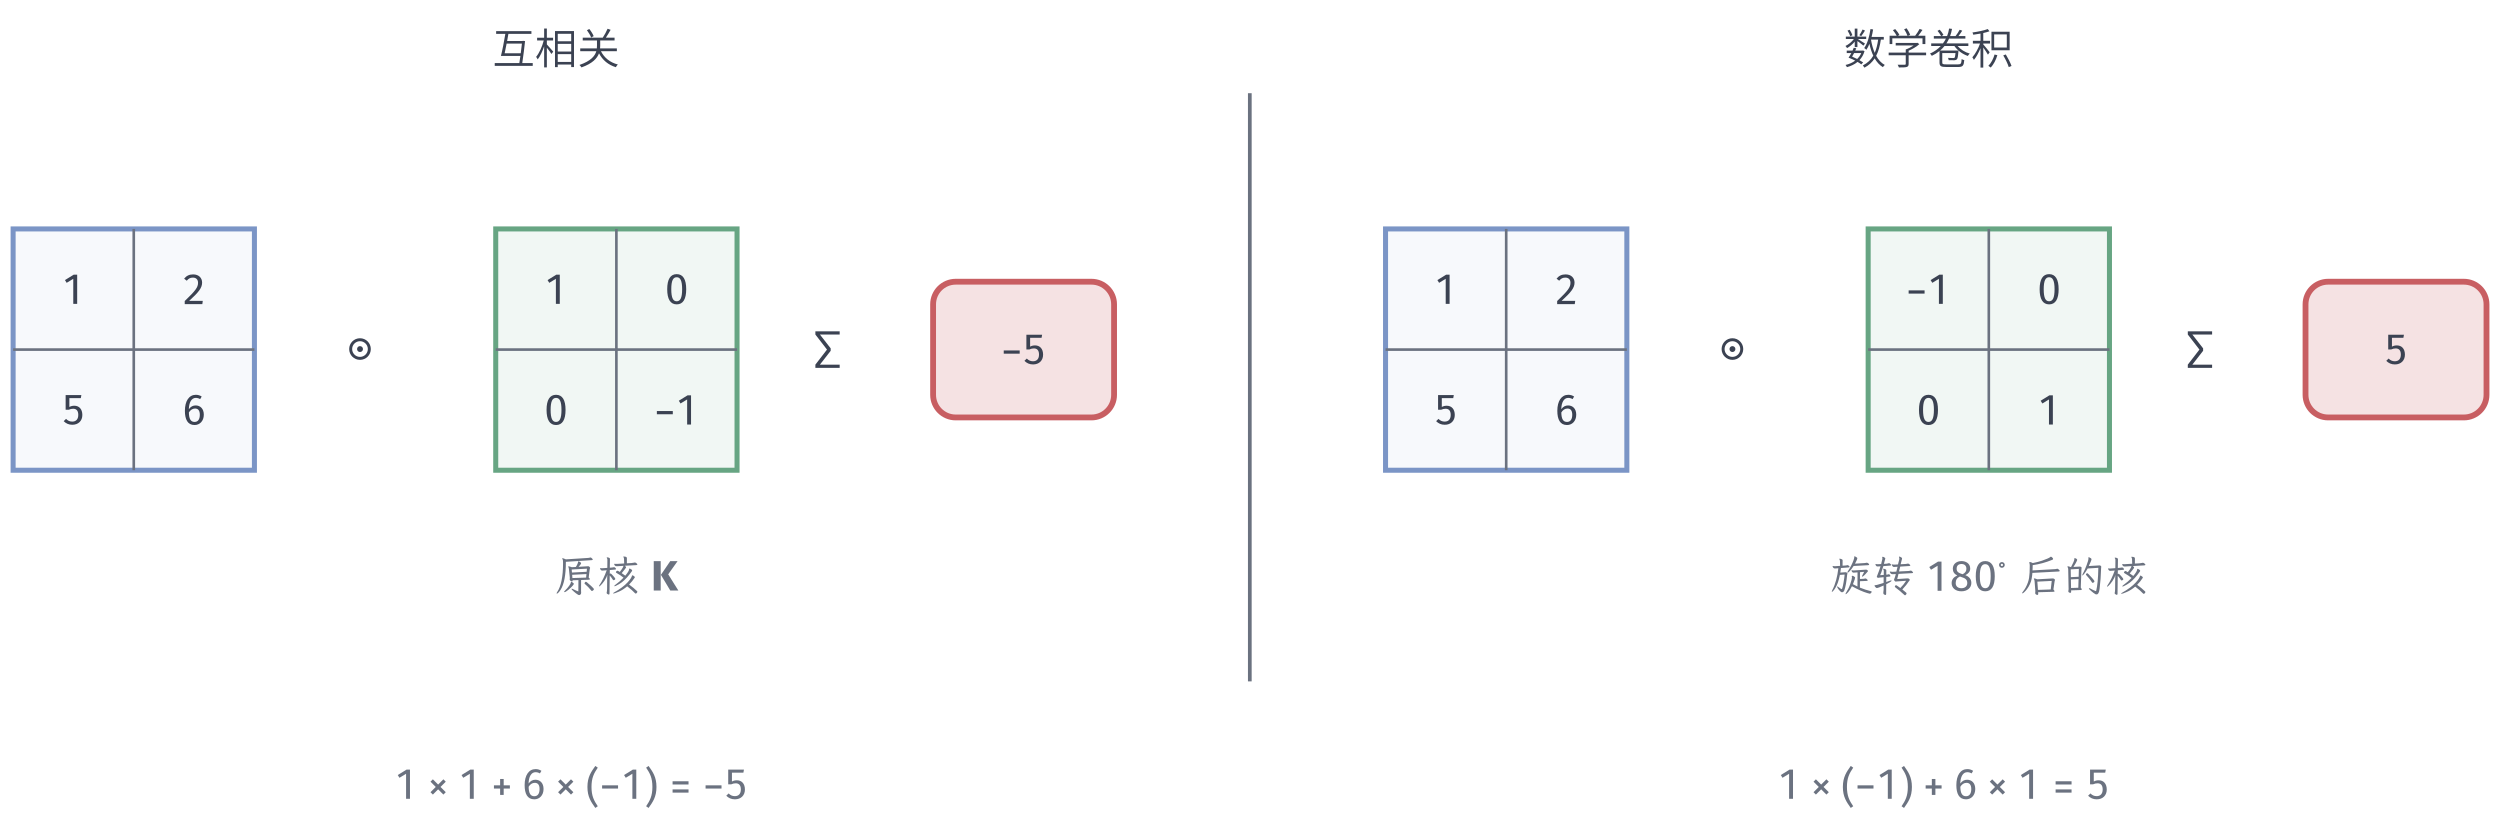
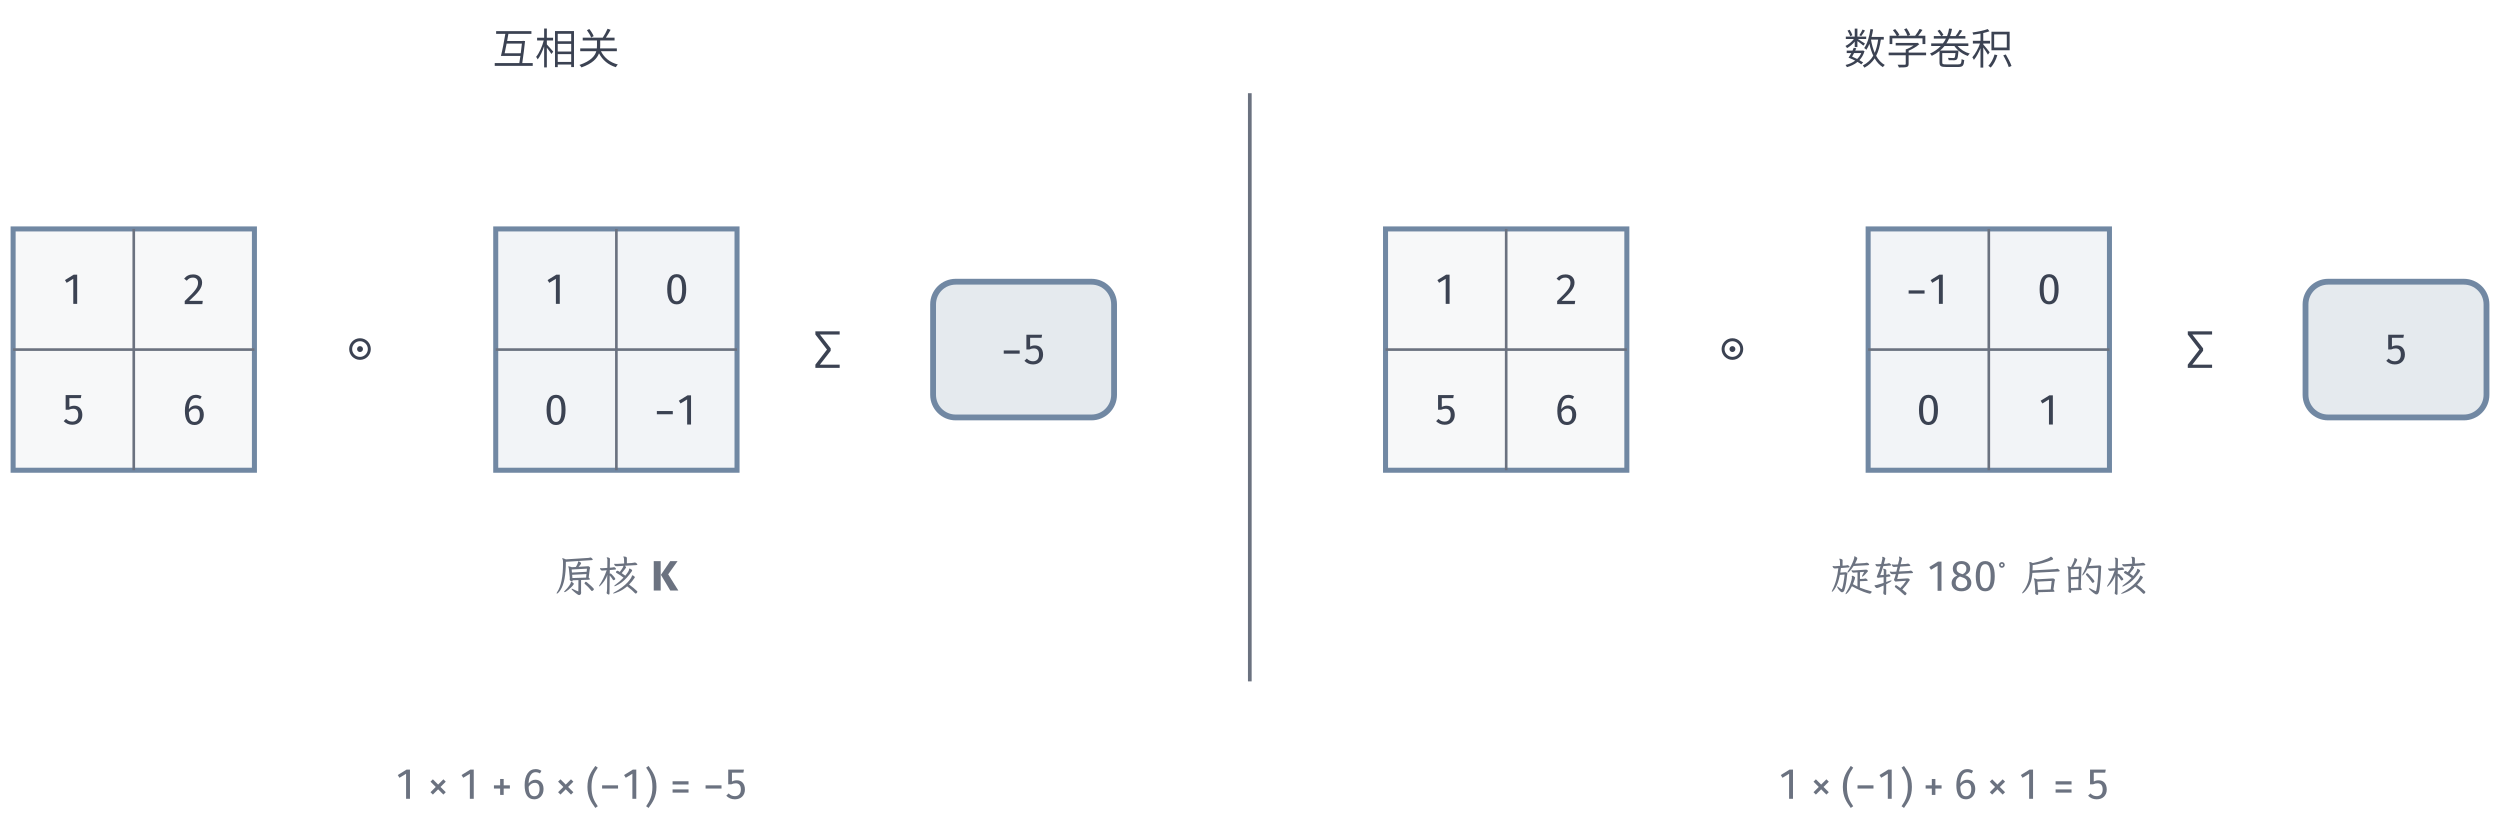
<svg xmlns="http://www.w3.org/2000/svg" xmlns:xlink="http://www.w3.org/1999/xlink" version="1.1" width="469.89" height="157.17" viewBox="0 0 469.89 157.17">
  <defs>
    <path id="font_1_9703" d="M.707 .545H.346L.376 .713H.919V.778H.087V.713H.304C.277 .547 .234 .324 .2 .193H.659L.634 .024H.054V-.041H.95V.024H.703C.728 .19 .756 .408 .769 .543L.719 .549 .707 .545M.334 .483H.695C.688 .42 .678 .339 .667 .256H.288C.303 .322 .319 .402 .334 .483Z" />
    <path id="font_1_27887" d="M.54 .539V.715H.857V.539H.54M.54 .478H.857V.296H.54V.478M.54 .235H.857V.052H.54V.235M.923 .779H.475V-.072H.54V-.01H.857V-.069H.923V.779M.283 .839H.219V.622H.053V.558H.21C.174 .416 .102 .256 .03 .171 .042 .156 .059 .129 .067 .111 .123 .181 .178 .299 .219 .42V-.077H.283V.387C.322 .338 .371 .272 .391 .239L.434 .294C.411 .321 .316 .429 .283 .464V.558H.43V.622H.283V.839Z" />
    <path id="font_1_10946" d="M.284 .828 .228 .799C.268 .747 .311 .674 .328 .627L.387 .66C.369 .707 .326 .777 .284 .828M.541 .435V.557H.88V.623H.674C.712 .678 .753 .748 .787 .809L.715 .834C.689 .771 .642 .683 .601 .623H.129V.557H.465V.436C.465 .415 .464 .393 .462 .37H.07V.305H.45C.418 .194 .325 .075 .052-.02 .069-.035 .091-.063 .099-.078 .362 .015 .47 .137 .513 .255 .596 .095 .73-.018 .91-.073 .92-.052 .941-.024 .957-.009 .772 .038 .634 .152 .558 .305H.934V.37H.538C.54 .392 .541 .414 .541 .435Z" />
    <path id="font_1_20002" d="M.503 .793 .446 .818C.429 .779 .395 .719 .37 .684L.413 .662C.44 .696 .474 .746 .503 .793M.141 .812 .091 .792C.118 .75 .145 .695 .155 .66L.206 .683C.196 .718 .168 .772 .141 .812M.444 .321H.274L.297 .375 .237 .387C.229 .366 .22 .344 .209 .321H.072V.263H.181C.159 .223 .136 .184 .115 .154 .165 .136 .22 .11 .272 .084 .206 .035 .127 .001 .044-.018 .056-.03 .07-.054 .076-.07 .168-.045 .255-.006 .327 .054 .362 .034 .393 .014 .416-.004L.459 .042C.435 .058 .405 .077 .371 .095 .425 .151 .467 .221 .492 .308L.456 .324 .444 .321M.415 .263C.392 .208 .359 .162 .318 .123 .279 .143 .238 .162 .199 .179 .214 .204 .23 .233 .246 .263H.415M.324 .839H.261V.65H.051V.594H.241C.192 .527 .114 .463 .042 .43 .056 .418 .071 .395 .079 .379 .143 .414 .211 .471 .261 .533V.404H.324V.546C.374 .511 .439 .461 .465 .437L.503 .486C.478 .504 .384 .565 .335 .594H.531V.65H.324V.839M.694 .819 .632 .829C.606 .654 .561 .487 .484 .381 .499 .372 .525 .351 .535 .34 .562 .38 .586 .427 .607 .48 .629 .377 .659 .283 .698 .2 .641 .102 .562 .027 .452-.028 .464-.041 .483-.068 .49-.082 .594-.026 .672 .047 .731 .137 .781 .049 .845-.022 .925-.07 .935-.053 .954-.03 .97-.018 .885 .028 .818 .103 .766 .198 .82 .302 .855 .428 .877 .58H.946V.643H.658C.673 .699 .684 .758 .694 .819V.819M.813 .58C.796 .459 .771 .356 .732 .268 .692 .36 .663 .467 .644 .58H.813Z" />
    <path id="font_1_15414" d="M.725 .501H.227V.442H.65C.596 .406 .527 .369 .464 .347V.273H.061V.21H.464V.007C.464-.007 .459-.012 .439-.013 .418-.015 .352-.015 .273-.013 .284-.031 .297-.059 .302-.077 .394-.077 .45-.076 .485-.066 .52-.056 .532-.036 .532 .007V.21H.944V.273H.532V.318C.623 .357 .718 .413 .784 .472L.74 .505 .725 .501M.485 .847 .426 .824C.459 .776 .491 .713 .505 .671H.275L.313 .69C.296 .729 .254 .787 .216 .828L.161 .803C.194 .763 .231 .71 .25 .671H.083V.475H.147V.61H.859V.475H.926V.671H.758C.791 .712 .828 .763 .858 .808L.791 .832C.766 .784 .723 .718 .686 .671H.516L.568 .691C.555 .734 .52 .799 .485 .847Z" />
    <path id="font_1_11754" d="M.796 .791 .735 .812C.712 .768 .673 .706 .639 .664H.51C.531 .72 .546 .777 .555 .833L.486 .841C.478 .783 .463 .723 .439 .664H.308L.353 .691C.337 .725 .298 .777 .264 .814L.213 .786C.245 .749 .28 .699 .297 .664H.126V.604H.412C.393 .565 .369 .527 .341 .49H.064V.429H.29C.224 .358 .14 .297 .035 .25 .05 .238 .07 .214 .078 .197 .147 .229 .207 .267 .26 .311V.039C.26-.046 .296-.066 .419-.066 .446-.066 .673-.066 .702-.066 .81-.066 .833-.033 .844 .096 .826 .1 .798 .11 .782 .121 .775 .013 .765-.004 .7-.004 .65-.004 .456-.004 .418-.004 .339-.004 .325 .003 .325 .039V.262H.637C.631 .192 .624 .162 .614 .152 .606 .146 .598 .145 .58 .145 .563 .144 .512 .145 .459 .149 .469 .134 .475 .112 .476 .095 .531 .092 .583 .092 .609 .093 .636 .094 .654 .1 .669 .114 .688 .134 .697 .182 .705 .294 .707 .304 .707 .322 .707 .322H.274C.313 .355 .347 .391 .378 .429H.611C.684 .323 .803 .237 .928 .194 .938 .212 .957 .237 .973 .25 .86 .282 .755 .348 .686 .429H.94V.49H.422C.447 .527 .468 .565 .486 .604H.87V.664H.707C.737 .702 .769 .748 .796 .791Z" />
    <path id="font_1_29159" d="M.823 .23 .763 .207C.816 .12 .872 .003 .893-.069L.958-.041C.934 .029 .876 .143 .823 .23M.624 .213 .558 .228C.529 .124 .477 .026 .412-.039 .428-.048 .456-.068 .469-.079 .534-.008 .592 .099 .624 .213M.549 .393V.702H.847V.393H.549M.914 .766H.485V.329H.914V.766M.438 .776 .398 .829C.314 .795 .164 .766 .037 .748 .044 .732 .054 .71 .056 .695 .111 .702 .17 .711 .227 .722V.551H.047V.488H.216C.175 .37 .101 .236 .034 .163 .047 .147 .064 .119 .071 .101 .126 .165 .183 .271 .227 .377V-.08H.292V.394C.331 .339 .382 .261 .402 .225L.443 .282C.422 .312 .324 .431 .292 .467V.488H.452V.551H.292V.735C.346 .747 .397 .761 .438 .776Z" />
    <path id="font_2_18" d="M.276 0H.368V.689H.287L.08 .561 .12 .496 .276 .591V0Z" />
    <path id="font_2_19" d="M.258 .701C.163 .701 .099 .667 .045 .6L.107 .552C.15 .603 .187 .625 .253 .625 .328 .625 .373 .579 .373 .504 .373 .395 .315 .319 .059 .073V0H.474L.485 .077H.164C.389 .282 .469 .383 .469 .508 .469 .617 .391 .701 .258 .701Z" />
    <path id="font_2_22" d="M.467 .689H.096V.342H.168C.207 .358 .234 .366 .273 .366 .341 .366 .394 .329 .394 .221 .394 .118 .341 .063 .252 .063 .194 .063 .147 .084 .106 .127L.05 .073C.103 .02 .168-.012 .253-.012 .397-.012 .49 .081 .49 .219 .49 .358 .413 .437 .301 .437 .261 .437 .225 .43 .184 .408V.617H.454L.467 .689Z" />
    <path id="font_2_23" d="M.292 .061C.2 .061 .16 .131 .157 .284 .191 .34 .241 .377 .301 .377 .368 .377 .415 .34 .415 .229 .415 .126 .373 .061 .292 .061M.317 .45C.254 .45 .2 .423 .156 .361 .16 .524 .22 .628 .32 .628 .357 .628 .392 .618 .423 .599L.459 .66C.42 .686 .375 .701 .321 .701 .16 .701 .063 .553 .063 .324 .063 .122 .126-.012 .292-.012 .412-.012 .509 .081 .509 .232 .509 .379 .42 .45 .317 .45Z" />
    <path id="font_2_868" d="M.231 .28C.231 .241 .261 .21 .3 .21 .34 .21 .37 .241 .37 .28 .37 .318 .34 .349 .3 .349 .261 .349 .231 .318 .231 .28M.115 .28C.115 .382 .198 .465 .3 .465 .402 .465 .485 .382 .485 .28 .485 .178 .402 .095 .3 .095 .198 .095 .115 .178 .115 .28M.045 .28C.045 .139 .159 .025 .3 .025 .441 .025 .555 .139 .555 .28 .555 .421 .441 .535 .3 .535 .159 .535 .045 .421 .045 .28Z" />
    <path id="font_2_753" d="M.056-.075V-.151H.629V-.075H.163L.417 .251V.309L.163 .635H.629V.711H.056V.635L.33 .28 .056-.075Z" />
    <path id="font_2_17" d="M.28 .628C.363 .628 .408 .552 .408 .345 .408 .137 .363 .061 .28 .061 .196 .061 .152 .137 .152 .345 .152 .552 .196 .628 .28 .628M.28 .701C.13 .701 .056 .578 .056 .345 .056 .112 .13-.012 .28-.012 .43-.012 .504 .112 .504 .345 .504 .577 .43 .701 .28 .701Z" />
    <path id="font_2_754" d="M.062 .242H.438V.318H.062V.242Z" />
    <path id="font_3_5645" d="M.258 .677C.258 .366 .216 .145 .133 .016 .112-.016 .094-.039 .078-.053 .062-.067 .052-.074 .047-.074 .042-.074 .04-.071 .04-.065 .04-.059 .044-.05 .052-.038 .145 .101 .191 .328 .191 .641 .191 .692 .189 .721 .184 .729 .18 .736 .177 .742 .174 .746 .172 .75 .171 .754 .171 .757 .171 .76 .175 .762 .183 .762 .191 .762 .216 .753 .258 .735L.787 .769C.802 .77 .813 .772 .82 .775 .828 .778 .835 .78 .84 .78 .845 .78 .855 .774 .87 .761 .885 .748 .892 .738 .892 .73 .892 .722 .883 .717 .865 .716L.258 .677M.616-.012 .618-.054C.618-.071 .613-.085 .602-.094 .591-.103 .581-.108 .572-.108 .564-.108 .552-.104 .538-.095 .523-.086 .508-.076 .491-.062 .474-.049 .458-.036 .443-.022 .428-.009 .415 .003 .405 .014 .395 .025 .39 .032 .39 .036 .39 .04 .393 .042 .4 .042 .407 .042 .417 .039 .43 .032 .479 .007 .519-.011 .552-.022L.554 .246 .417 .241V.233C.417 .22 .413 .214 .405 .214 .404 .214 .399 .216 .389 .219 .38 .222 .37 .227 .361 .234 .353 .241 .348 .25 .348 .261V.266C.349 .271 .35 .276 .35 .281V.31C.35 .314 .35 .318 .349 .322L.331 .494C.329 .519 .325 .536 .32 .546 .315 .555 .312 .561 .312 .564 .312 .568 .317 .57 .327 .57 .337 .57 .361 .563 .398 .55L.491 .555C.504 .57 .516 .591 .527 .617 .539 .642 .545 .661 .545 .672 .545 .683 .548 .689 .553 .689 .559 .689 .567 .686 .577 .681 .604 .667 .617 .654 .617 .642 .617 .635 .61 .623 .596 .604 .581 .585 .568 .57 .557 .559L.771 .572 .781 .573C.8 .573 .814 .564 .824 .547 .828 .541 .83 .536 .83 .532 .83 .529 .829 .525 .826 .521 .824 .518 .823 .514 .822 .511L.796 .307C.815 .29 .824 .278 .824 .27 .824 .263 .821 .259 .814 .257 .808 .256 .8 .255 .789 .254L.617 .248 .616-.012M.755 .515 .395 .496 .401 .424 .748 .442 .755 .515M.743 .388 .406 .371 .412 .294 .735 .305 .743 .388M.223-.038C.218-.038 .215-.036 .215-.031 .215-.027 .22-.02 .23-.01 .277 .037 .313 .079 .338 .115 .363 .152 .375 .176 .375 .189 .375 .202 .378 .209 .383 .209 .386 .209 .392 .206 .402 .2 .412 .194 .422 .187 .432 .178 .441 .169 .446 .162 .446 .156 .446 .15 .436 .135 .416 .111 .396 .088 .364 .057 .32 .019 .275-.019 .243-.038 .223-.038M.754 .194 .77 .18C.79 .165 .814 .144 .843 .117 .872 .091 .891 .072 .902 .059 .914 .046 .919 .037 .919 .031 .919 .025 .916 .019 .91 .012 .904 .005 .897-0 .89-.005 .883-.009 .876-.011 .871-.011 .866-.011 .861-.007 .855 .001 .808 .06 .759 .11 .708 .153 .701 .159 .697 .165 .697 .171 .697 .176 .701 .183 .708 .192 .715 .201 .722 .206 .729 .206 .735 .206 .744 .202 .754 .194Z" />
    <path id="font_3_9659" d="M.659 .35C.72 .423 .75 .475 .75 .505 .751 .514 .754 .519 .757 .519 .761 .519 .768 .517 .778 .512 .807 .499 .821 .485 .821 .47 .821 .467 .82 .463 .818 .46 .737 .344 .658 .256 .58 .196 .537 .163 .489 .135 .436 .11 .423 .104 .414 .101 .408 .101 .402 .101 .399 .103 .399 .106 .399 .113 .406 .121 .421 .132 .498 .188 .563 .245 .618 .303 .57 .342 .517 .378 .458 .411 .445 .418 .438 .425 .438 .432 .438 .439 .442 .447 .451 .455 .46 .463 .468 .467 .475 .467 .482 .467 .5 .457 .529 .438 .538 .447 .554 .469 .578 .504 .602 .539 .615 .565 .616 .582L.486 .574C.48 .573 .475 .573 .47 .573H.456C.439 .573 .426 .577 .417 .586 .408 .595 .403 .603 .4 .612L.397 .625C.397 .628 .399 .63 .404 .63H.408C.42 .629 .43 .628 .438 .628H.46C.465 .628 .471 .628 .478 .629L.633 .638 .629 .744C.628 .763 .624 .776 .619 .783 .614 .789 .611 .794 .611 .798 .611 .801 .613 .802 .618 .802 .671 .802 .697 .79 .697 .765L.696 .642 .805 .648C.836 .651 .855 .654 .864 .657 .873 .66 .88 .662 .886 .662 .892 .662 .899 .659 .908 .654 .932 .639 .944 .625 .944 .613 .944 .606 .935 .601 .916 .599L.65 .584C.665 .569 .673 .56 .675 .557 .677 .554 .678 .55 .678 .546 .678 .541 .665 .522 .638 .488 .611 .454 .59 .428 .574 .41 .617 .381 .645 .361 .659 .35M.107 .525 .235 .534 .237 .727C.237 .74 .234 .751 .229 .759 .223 .768 .22 .773 .22 .775 .22 .78 .225 .783 .234 .783 .244 .783 .255 .781 .268 .776 .281 .771 .289 .767 .292 .763 .295 .759 .297 .753 .297 .745L.294 .538 .35 .543C.365 .545 .375 .547 .38 .548 .386 .55 .392 .551 .396 .551 .402 .551 .408 .548 .415 .543 .422 .538 .428 .532 .433 .525 .438 .518 .441 .513 .441 .509 .441 .5 .434 .495 .42 .494L.294 .483 .293 .395C.3 .4 .306 .402 .311 .402 .32 .402 .341 .383 .374 .345 .407 .308 .424 .285 .424 .275 .424 .266 .418 .259 .408 .252 .397 .246 .388 .243 .382 .243 .376 .243 .37 .248 .363 .259 .344 .29 .321 .322 .292 .355L.287-.071C.287-.087 .281-.095 .269-.095 .267-.095 .262-.094 .254-.091 .246-.088 .238-.084 .231-.077 .224-.071 .22-.065 .22-.06V-.048C.22-.046 .222-.039 .225-.026 .228-.014 .229 .002 .229 .021L.23 .048 .232 .295C.232 .309 .233 .331 .235 .361L.236 .376C.225 .331 .202 .282 .167 .23 .132 .179 .099 .14 .07 .114 .057 .103 .049 .097 .044 .097 .041 .097 .039 .1 .039 .105 .039 .11 .043 .118 .05 .128 .113 .218 .17 .335 .221 .478L.144 .472C.133 .471 .123 .47 .114 .47 .105 .47 .096 .473 .088 .48 .08 .487 .074 .494 .07 .503 .066 .511 .064 .517 .064 .522 .064 .527 .067 .529 .072 .529L.107 .525M.704 .099C.639 .044 .574 .002 .507-.027 .44-.056 .398-.071 .38-.071 .375-.071 .373-.069 .373-.064 .373-.059 .38-.053 .395-.045 .533 .032 .64 .112 .717 .196 .75 .232 .774 .263 .79 .289 .805 .315 .814 .333 .815 .343 .816 .354 .819 .359 .824 .359 .829 .359 .837 .357 .846 .352 .871 .338 .884 .325 .884 .312 .884 .31 .883 .308 .882 .305 .844 .246 .8 .192 .749 .141 .822 .088 .884 .037 .933-.011 .94-.018 .944-.024 .944-.029 .944-.034 .942-.039 .938-.046 .928-.063 .917-.072 .905-.072 .899-.072 .892-.068 .885-.06 .849-.02 .789 .033 .704 .099Z" />
    <path id="font_2_1136" d="M.627 .693H.454L.234 .37 .455 0H.645L.406 .382 .627 .693M.229 .693H.065V0H.229V.693Z" />
    <path id="font_3_9190" d="M.809 .447 .711 .439 .71 .279 .788 .282C.807 .284 .819 .286 .824 .288 .83 .29 .836 .291 .842 .291 .848 .291 .855 .288 .864 .281 .884 .267 .894 .255 .894 .245 .894 .239 .886 .235 .871 .233L.71 .226 .709 .075C.796 .04 .882 .012 .967-.009 .981-.013 .988-.017 .988-.022 .988-.027 .985-.034 .98-.041 .967-.06 .954-.069 .943-.069 .939-.069 .919-.064 .882-.053 .779-.023 .658 .031 .521 .108 .49 .046 .461-.001 .432-.033 .403-.064 .384-.08 .374-.08 .371-.08 .37-.077 .37-.072 .37-.067 .374-.059 .381-.047 .424 .02 .458 .09 .483 .163 .508 .236 .521 .285 .521 .309V.322L.516 .343C.516 .35 .522 .354 .533 .354 .544 .354 .558 .349 .572 .337 .587 .326 .595 .318 .596 .313 .596 .294 .582 .249 .553 .178L.543 .157C.574 .139 .61 .12 .651 .101L.653 .435 .563 .428C.55 .428 .541 .43 .536 .435 .531 .44 .526 .446 .52 .454 .515 .462 .512 .469 .512 .476 .512 .483 .514 .486 .518 .486 .519 .486 .524 .485 .531 .483 .538 .481 .547 .48 .559 .48H.57L.854 .499C.865 .5 .875 .496 .884 .488 .894 .479 .899 .472 .899 .466 .899 .46 .896 .455 .891 .452 .887 .449 .876 .437 .859 .415 .842 .395 .824 .375 .804 .358 .784 .341 .771 .333 .766 .333 .761 .333 .758 .336 .758 .341 .758 .347 .764 .361 .777 .383 .79 .406 .801 .427 .809 .447M.576 .797 .575 .803C.575 .81 .578 .814 .585 .814 .588 .814 .594 .811 .604 .806 .633 .792 .648 .779 .648 .766 .648 .753 .639 .73 .621 .695 .604 .661 .594 .643 .593 .64L.821 .654C.84 .656 .852 .658 .857 .66 .863 .662 .868 .663 .873 .663 .878 .663 .885 .661 .894 .656 .916 .643 .927 .63 .927 .618 .927 .61 .919 .605 .904 .604L.561 .585C.525 .53 .494 .49 .469 .464 .444 .439 .428 .426 .422 .426 .416 .426 .413 .429 .413 .436 .413 .442 .423 .46 .442 .488 .462 .517 .483 .555 .506 .6 .529 .645 .546 .685 .558 .719 .57 .754 .576 .777 .576 .79V.797M.237 .375C.21 .238 .173 .133 .126 .06 .107 .029 .09 .008 .077-.005 .064-.018 .055-.025 .051-.025 .048-.025 .046-.022 .046-.016 .046-.01 .049-.001 .056 .012 .096 .089 .127 .171 .149 .255 .172 .34 .189 .433 .201 .532L.145 .528C.14 .527 .136 .527 .132 .527H.12C.099 .527 .083 .537 .072 .558 .067 .568 .064 .575 .064 .579 .064 .583 .066 .585 .069 .585 .072 .585 .077 .584 .083 .583 .089 .581 .099 .58 .114 .58H.126L.241 .588 .239 .699C.239 .712 .236 .723 .231 .732 .226 .741 .223 .747 .223 .75 .223 .755 .227 .758 .236 .758 .244 .758 .255 .755 .268 .75 .281 .745 .29 .74 .294 .736 .299 .732 .301 .727 .301 .72L.3 .592 .372 .597C.388 .598 .399 .6 .405 .602 .412 .605 .417 .606 .421 .606 .425 .606 .431 .603 .438 .598 .457 .585 .466 .573 .466 .564 .466 .557 .459 .552 .444 .551L.262 .537C.258 .5 .253 .464 .247 .429L.363 .438H.372C.383 .438 .394 .434 .402 .426 .411 .419 .416 .412 .416 .405 .416 .399 .415 .394 .412 .39 .41 .386 .409 .382 .408 .379 .394 .216 .371 .091 .34 .006 .335-.007 .327-.018 .316-.025 .306-.032 .295-.035 .286-.035 .269-.035 .245-.016 .214 .022 .185 .059 .171 .084 .171 .096 .171 .101 .174 .103 .178 .103 .184 .103 .196 .095 .216 .079 .236 .063 .251 .052 .262 .046 .273 .041 .279 .038 .282 .038 .285 .038 .289 .049 .296 .071 .304 .093 .313 .136 .324 .201 .335 .265 .344 .326 .349 .383L.237 .375Z" />
    <path id="font_3_16815" d="M.723 .02C.764-.013 .788-.033 .796-.04 .805-.048 .809-.054 .809-.059 .81-.068 .806-.078 .797-.089 .788-.1 .78-.105 .775-.106 .769-.107 .761-.102 .75-.091 .718-.061 .684-.031 .647 0 .61 .031 .576 .058 .545 .08 .538 .086 .534 .091 .533 .096 .532 .104 .535 .112 .541 .12 .548 .128 .553 .132 .558 .133 .564 .134 .58 .125 .607 .106 .622 .095 .64 .082 .662 .066 .717 .12 .762 .177 .799 .236L.582 .221C.577 .22 .573 .22 .569 .22 .566 .217 .561 .215 .556 .216 .547 .217 .537 .223 .527 .234 .517 .245 .513 .256 .514 .267L.517 .275C.53 .302 .54 .333 .548 .366L.555 .395 .481 .391C.462 .391 .448 .396 .438 .405 .428 .414 .42 .428 .415 .445 .414 .446 .414 .449 .414 .451 .414 .454 .416 .456 .419 .456 .422 .456 .427 .455 .435 .452 .443 .449 .455 .448 .472 .448H.481L.568 .452 .597 .567 .542 .564C.537 .563 .533 .563 .528 .563H.507C.492 .563 .478 .575 .466 .598 .461 .607 .459 .614 .459 .618 .459 .623 .46 .625 .463 .625 .466 .625 .471 .624 .479 .621 .486 .618 .499 .617 .517 .617H.525L.607 .622 .636 .734C.641 .754 .64 .772 .633 .789 .63 .795 .629 .799 .63 .802 .632 .806 .636 .808 .642 .807 .651 .806 .663 .8 .678 .791 .691 .784 .699 .778 .701 .773 .704 .768 .704 .76 .701 .749L.67 .626 .789 .633C.807 .634 .82 .636 .828 .639 .836 .642 .842 .644 .846 .644 .85 .644 .86 .638 .875 .627 .89 .616 .898 .606 .898 .597 .898 .59 .889 .585 .872 .584L.66 .571 .631 .456 .853 .467C.872 .468 .886 .47 .894 .473 .902 .476 .908 .478 .912 .478 .916 .478 .922 .475 .931 .468 .94 .461 .947 .454 .954 .446 .961 .438 .964 .432 .964 .429 .964 .422 .955 .417 .937 .416L.619 .399 .589 .277 .826 .293H.836C.849 .293 .861 .289 .87 .281 .879 .274 .884 .266 .885 .259 .886 .253 .884 .248 .88 .243 .876 .238 .873 .235 .871 .234 .83 .17 .776 .102 .709 .031 .714 .028 .718 .024 .723 .02M.331 .327 .33 .207C.355 .215 .378 .224 .401 .233 .438 .248 .456 .25 .455 .238 .455 .229 .442 .218 .416 .202 .39 .187 .361 .172 .33 .156L.328-.074C.328-.09 .323-.098 .313-.098H.308L.305-.097C.276-.09 .261-.076 .261-.053V-.043C.266-.016 .268 .008 .268 .027V.125C.229 .106 .194 .091 .163 .08 .132 .069 .113 .064 .105 .065 .097 .066 .086 .074 .073 .089 .06 .104 .053 .116 .053 .123 .054 .129 .059 .132 .069 .132 .079 .133 .093 .135 .112 .139 .131 .144 .183 .159 .268 .186V.321L.211 .315H.207L.171 .311 .143 .306C.136 .306 .128 .308 .119 .313 .11 .318 .107 .325 .108 .335 .11 .339 .111 .342 .111 .344 .148 .436 .177 .514 .196 .578L.153 .575 .13 .574C.113 .574 .104 .576 .101 .581 .09 .59 .083 .599 .08 .608 .077 .617 .075 .624 .075 .627 .075 .63 .077 .632 .08 .632 .084 .632 .089 .631 .095 .63 .101 .628 .11 .627 .123 .627H.135L.21 .631C.227 .702 .237 .741 .238 .749 .24 .758 .24 .766 .237 .774 .231 .792 .234 .801 .247 .802 .255 .802 .265 .799 .278 .792 .291 .785 .299 .78 .303 .775 .308 .77 .309 .763 .306 .752 .299 .731 .288 .692 .275 .635L.346 .64C.357 .641 .367 .644 .374 .647 .382 .65 .389 .652 .395 .652 .402 .652 .409 .649 .417 .643 .436 .629 .446 .617 .446 .608 .446 .601 .438 .596 .422 .594L.262 .582C.249 .539 .233 .488 .212 .429L.187 .37C.19 .369 .195 .368 .202 .369L.272 .375V.465C.272 .479 .269 .49 .264 .498 .259 .506 .256 .511 .256 .513 .256 .518 .259 .52 .266 .52 .273 .52 .282 .519 .291 .516 .318 .509 .332 .498 .332 .483L.331 .38 .357 .383C.366 .385 .373 .387 .378 .388 .391 .398 .405 .391 .422 .367 .426 .362 .428 .356 .428 .35 .431 .342 .424 .337 .408 .335L.332 .327H.331Z" />
    <path id="font_2_25" d="M.278 .061C.196 .061 .143 .104 .143 .182 .143 .258 .175 .305 .242 .337L.264 .329C.38 .295 .416 .259 .416 .181 .416 .111 .364 .061 .278 .061M.28 .632C.352 .632 .395 .59 .395 .52 .395 .46 .369 .424 .307 .391L.299 .393C.212 .42 .165 .447 .165 .52 .165 .595 .209 .632 .28 .632M.37 .369C.447 .408 .485 .456 .485 .525 .485 .646 .381 .701 .28 .701 .177 .701 .075 .642 .075 .521 .075 .45 .107 .397 .18 .361 .097 .325 .047 .269 .047 .181 .047 .066 .14-.012 .278-.012 .415-.012 .512 .068 .512 .184 .512 .275 .46 .333 .37 .369Z" />
    <path id="font_2_759" d="M.114 .28C.114 .3 .13 .316 .15 .316 .17 .316 .186 .3 .186 .28 .186 .26 .17 .244 .15 .244 .13 .244 .114 .26 .114 .28M.06 .28C.06 .23 .1 .19 .15 .19 .2 .19 .24 .23 .24 .28 .24 .33 .2 .37 .15 .37 .1 .37 .06 .33 .06 .28Z" />
    <path id="font_3_5741" d="M.217 .589C.217 .614 .215 .632 .211 .643 .208 .655 .206 .663 .206 .669 .206 .676 .211 .679 .222 .679 .233 .679 .255 .671 .288 .654 .373 .671 .446 .69 .509 .711 .619 .749 .685 .779 .707 .801 .71 .804 .713 .805 .717 .805 .721 .805 .727 .802 .735 .796 .756 .78 .767 .765 .767 .75 .767 .743 .762 .737 .752 .732 .593 .667 .437 .625 .286 .605 .285 .585 .285 .565 .285 .544 .284 .523 .283 .502 .282 .481L.816 .511C.837 .513 .85 .515 .855 .518 .861 .52 .866 .521 .869 .521 .872 .521 .879 .518 .888 .512 .912 .495 .924 .48 .924 .469 .924 .461 .915 .456 .898 .455L.279 .422C.276 .381 .271 .337 .263 .292 .256 .246 .241 .201 .22 .156 .199 .112 .177 .074 .152 .041 .128 .009 .106-.016 .085-.034 .065-.052 .052-.061 .046-.061 .04-.061 .037-.058 .037-.052 .037-.046 .046-.032 .063-.011 .08 .01 .099 .039 .12 .076 .163 .156 .19 .233 .201 .306 .212 .37 .217 .464 .217 .589M.345-.053C.347-.039 .348-.03 .348-.026V.002C.348 .006 .348 .01 .347 .015L.332 .212C.331 .235 .327 .252 .322 .262 .316 .273 .313 .28 .313 .285 .313 .29 .318 .292 .327 .292 .337 .292 .36 .285 .395 .271L.749 .291H.761C.778 .291 .791 .286 .799 .277 .808 .268 .812 .26 .812 .255 .812 .25 .811 .245 .808 .241 .806 .238 .805 .234 .804 .231L.775 .032C.792 .011 .801-.003 .801-.01 .801-.017 .798-.021 .792-.021 .786-.022 .778-.023 .769-.024L.414-.034 .417-.07V-.073C.417-.089 .411-.097 .398-.097 .385-.097 .373-.093 .361-.084 .35-.075 .345-.065 .345-.053M.735 .233 .396 .216 .41 .021 .712 .032 .735 .233Z" />
    <path id="font_3_12301" d="M.601 .764 .599 .78C.599 .788 .602 .792 .609 .792 .611 .792 .617 .79 .628 .785 .658 .772 .673 .758 .673 .744 .673 .726 .652 .673 .609 .584L.86 .599H.864C.873 .599 .881 .596 .89 .589 .899 .583 .903 .575 .903 .565L.9 .542C.895 .363 .883 .198 .864 .047 .853-.041 .83-.085 .794-.085 .779-.085 .766-.082 .757-.076 .747-.069 .735-.06 .719-.049 .705-.038 .689-.025 .672-.011 .655 .003 .641 .016 .629 .028 .617 .04 .611 .049 .611 .054 .611 .059 .615 .062 .622 .062 .63 .062 .646 .055 .669 .041 .692 .027 .727 .011 .773-.007H.775C.779-.007 .782-.004 .784 .001 .813 .116 .83 .296 .834 .542L.583 .526C.554 .475 .528 .435 .505 .405 .482 .376 .467 .361 .46 .361 .457 .361 .455 .364 .455 .37 .455 .377 .465 .399 .485 .436 .505 .472 .529 .529 .558 .605 .587 .682 .601 .732 .601 .757V.764M.268 .742C.268 .744 .267 .749 .266 .757 .266 .765 .27 .769 .278 .769 .293 .769 .306 .764 .318 .755 .33 .746 .336 .737 .336 .729 .336 .721 .324 .695 .3 .65 .279 .613 .261 .584 .247 .563L.388 .571H.4C.419 .571 .432 .563 .438 .548 .44 .543 .441 .541 .441 .54L.436 .52 .42 .075C.436 .054 .444 .041 .444 .033 .444 .026 .441 .022 .436 .021 .431 .02 .424 .019 .415 .018L.192 .01 .193-.023V-.026C.193-.041 .187-.048 .176-.048 .161-.048 .148-.044 .139-.036 .131-.029 .126-.021 .126-.012L.133 .038 .124 .505C.124 .524 .12 .54 .112 .553 .107 .562 .105 .569 .105 .572 .105 .576 .11 .578 .12 .578 .13 .578 .151 .572 .182 .56H.191C.242 .657 .268 .717 .268 .742M.375 .516 .183 .506 .186 .322 .37 .331 .375 .516M.743 .226C.743 .213 .734 .201 .717 .192 .71 .188 .705 .186 .701 .186 .696 .186 .69 .192 .681 .203 .66 .236 .637 .268 .611 .299 .586 .33 .568 .35 .557 .361 .546 .371 .541 .379 .541 .385 .541 .391 .545 .397 .552 .404 .559 .411 .566 .415 .572 .415 .577 .415 .588 .407 .604 .391 .621 .376 .648 .346 .686 .303 .724 .26 .743 .234 .743 .226M.368 .277 .187 .269 .191 .066 .362 .072 .368 .277Z" />
    <path id="font_2_151" d="M.374 .46 .25 .336 .126 .46 .07 .404 .194 .28 .07 .156 .126 .1 .25 .224 .374 .1 .43 .156 .306 .28 .43 .404 .374 .46Z" />
    <path id="font_2_12" d="M.292 .468H.208V.318H.062V.242H.208V.092H.292V.242H.438V.318H.292V.468Z" />
    <path id="font_2_9" d="M.226 .775C.128 .636 .04 .517 .04 .28 .04 .043 .128-.076 .226-.215L.284-.175C.194-.042 .136 .066 .136 .28 .136 .495 .194 .602 .284 .735L.226 .775Z" />
    <path id="font_2_10" d="M.098 .775 .04 .735C.13 .602 .188 .495 .188 .28 .188 .066 .13-.042 .04-.175L.098-.215C.196-.076 .284 .043 .284 .28 .284 .517 .196 .636 .098 .775Z" />
    <path id="font_2_30" d="M.062 .146H.438V.222H.062V.146M.062 .338H.438V.414H.062V.338Z" />
  </defs>
-   <use data-text="互" xlink:href="#font_1_9703" transform="matrix(7.9701,0,0,-7.9701,92.559,12.04999)" fill="#3b4252" />
-   <use data-text="相" xlink:href="#font_1_27887" transform="matrix(7.9701,0,0,-7.9701,100.5291,12.04999)" fill="#3b4252" />
-   <use data-text="关" xlink:href="#font_1_10946" transform="matrix(7.9701,0,0,-7.9701,108.4992,12.04999)" fill="#3b4252" />
-   <use data-text="数" xlink:href="#font_1_20002" transform="matrix(7.9701,0,0,-7.9701,346.53,12.06599)" fill="#3b4252" />
-   <use data-text="学" xlink:href="#font_1_15414" transform="matrix(7.9701,0,0,-7.9701,354.5001,12.06599)" fill="#3b4252" />
-   <use data-text="卷" xlink:href="#font_1_11754" transform="matrix(7.9701,0,0,-7.9701,362.4702,12.06599)" fill="#3b4252" />
-   <use data-text="积" xlink:href="#font_1_29159" transform="matrix(7.9701,0,0,-7.9701,370.4403,12.06599)" fill="#3b4252" />
-   <path transform="matrix(1,0,0,-1,-3.204002,162.085)" d="M5.669 119.056V73.701H51.024V119.056ZM51.024 73.701" fill="#f7f9fc" />
-   <path transform="matrix(1,0,0,-1,-3.204002,162.085)" stroke-width=".946" stroke-linecap="butt" stroke-miterlimit="10" stroke-linejoin="miter" fill="none" stroke="#7b95c6" d="M5.669 119.056V73.701H51.024V119.056ZM51.024 73.701" />
+   <use data-text="互" xlink:href="#font_1_9703" transform="matrix(7.9701,0,0,-7.9701,92.55799,12.04999)" fill="#3b4252" />
+   <use data-text="相" xlink:href="#font_1_27887" transform="matrix(7.9701,0,0,-7.9701,100.5281,12.04999)" fill="#3b4252" />
+   <use data-text="关" xlink:href="#font_1_10946" transform="matrix(7.9701,0,0,-7.9701,108.4982,12.04999)" fill="#3b4252" />
+   <use data-text="数" xlink:href="#font_1_20002" transform="matrix(7.9701,0,0,-7.9701,346.528,12.06599)" fill="#3b4252" />
+   <use data-text="学" xlink:href="#font_1_15414" transform="matrix(7.9701,0,0,-7.9701,354.4981,12.06599)" fill="#3b4252" />
+   <use data-text="卷" xlink:href="#font_1_11754" transform="matrix(7.9701,0,0,-7.9701,362.4682,12.06599)" fill="#3b4252" />
+   <use data-text="积" xlink:href="#font_1_29159" transform="matrix(7.9701,0,0,-7.9701,370.4383,12.06599)" fill="#3b4252" />
+   <path transform="matrix(1,0,0,-1,-3.204002,162.085)" d="M5.669 119.056V73.701H51.024V119.056ZM51.024 73.701" fill="#f7f8f9" />
+   <path transform="matrix(1,0,0,-1,-3.204002,162.085)" stroke-width=".946" stroke-linecap="butt" stroke-miterlimit="10" stroke-linejoin="miter" fill="none" stroke="#7188a3" d="M5.669 119.056V73.701H51.024V119.056ZM51.024 73.701" />
  <path transform="matrix(1,0,0,-1,-3.204002,162.085)" stroke-width=".498" stroke-linecap="butt" stroke-miterlimit="10" stroke-linejoin="miter" fill="none" stroke="#6b7280" d="M28.347 119.056V73.701" />
  <path transform="matrix(1,0,0,-1,-3.204002,162.085)" stroke-width=".498" stroke-linecap="butt" stroke-miterlimit="10" stroke-linejoin="miter" fill="none" stroke="#6b7280" d="M5.669 96.379H51.024" />
  <use data-text="1" xlink:href="#font_2_18" transform="matrix(7.9701,0,0,-7.9701,11.572,57.11299)" fill="#3b4252" />
  <use data-text="2" xlink:href="#font_2_19" transform="matrix(7.9701,0,0,-7.9701,34.24999,57.16099)" fill="#3b4252" />
  <use data-text="5" xlink:href="#font_2_22" transform="matrix(7.9701,0,0,-7.9701,11.572,79.74299)" fill="#3b4252" />
  <use data-text="6" xlink:href="#font_2_23" transform="matrix(7.9701,0,0,-7.9701,34.24999,79.79099)" fill="#3b4252" />
  <use data-text="⊙" xlink:href="#font_2_868" transform="matrix(7.9701,0,0,-7.9701,65.272,67.83799)" fill="#3b4252" />
  <use data-text="∑" xlink:href="#font_2_753" transform="matrix(7.9701,0,0,-7.9701,152.808,67.93799)" fill="#3b4252" />
-   <path transform="matrix(1,0,0,-1,-3.204002,162.085)" d="M263.625 119.056V73.701H308.98V119.056ZM308.98 73.701" fill="#f7f9fc" />
-   <path transform="matrix(1,0,0,-1,-3.204002,162.085)" stroke-width=".946" stroke-linecap="butt" stroke-miterlimit="10" stroke-linejoin="miter" fill="none" stroke="#7b95c6" d="M263.625 119.056V73.701H308.98V119.056ZM308.98 73.701" />
-   <path transform="matrix(1,0,0,-1,-3.204002,162.085)" stroke-width=".498" stroke-linecap="butt" stroke-miterlimit="10" stroke-linejoin="miter" fill="none" stroke="#6b7280" d="M286.303 119.056V73.701" />
-   <path transform="matrix(1,0,0,-1,-3.204002,162.085)" stroke-width=".498" stroke-linecap="butt" stroke-miterlimit="10" stroke-linejoin="miter" fill="none" stroke="#6b7280" d="M263.625 96.379H308.98" />
-   <use data-text="1" xlink:href="#font_2_18" transform="matrix(7.9701,0,0,-7.9701,269.529,57.11299)" fill="#3b4252" />
-   <use data-text="2" xlink:href="#font_2_19" transform="matrix(7.9701,0,0,-7.9701,292.206,57.16099)" fill="#3b4252" />
-   <use data-text="5" xlink:href="#font_2_22" transform="matrix(7.9701,0,0,-7.9701,269.529,79.74299)" fill="#3b4252" />
-   <use data-text="6" xlink:href="#font_2_23" transform="matrix(7.9701,0,0,-7.9701,292.206,79.79099)" fill="#3b4252" />
-   <use data-text="⊙" xlink:href="#font_2_868" transform="matrix(7.9701,0,0,-7.9701,323.228,67.83799)" fill="#3b4252" />
-   <use data-text="∑" xlink:href="#font_2_753" transform="matrix(7.9701,0,0,-7.9701,410.765,67.93799)" fill="#3b4252" />
-   <path transform="matrix(1,0,0,-1,-3.204002,162.085)" d="M96.379 119.056V73.701H141.734V119.056ZM141.734 73.701" fill="#f1f7f4" />
-   <path transform="matrix(1,0,0,-1,-3.204002,162.085)" stroke-width=".946" stroke-linecap="butt" stroke-miterlimit="10" stroke-linejoin="miter" fill="none" stroke="#67a583" d="M96.379 119.056V73.701H141.734V119.056ZM141.734 73.701" />
-   <path transform="matrix(1,0,0,-1,-3.204002,162.085)" stroke-width=".498" stroke-linecap="butt" stroke-miterlimit="10" stroke-linejoin="miter" fill="none" stroke="#6b7280" d="M119.057 119.056V73.701" />
-   <path transform="matrix(1,0,0,-1,-3.204002,162.085)" stroke-width=".498" stroke-linecap="butt" stroke-miterlimit="10" stroke-linejoin="miter" fill="none" stroke="#6b7280" d="M96.379 96.379H141.734" />
+   <path transform="matrix(1,0,0,-1,-3.204002,162.085)" d="M263.624 119.056V73.701H308.979V119.056ZM308.979 73.701" fill="#f7f8f9" />
+   <path transform="matrix(1,0,0,-1,-3.204002,162.085)" stroke-width=".946" stroke-linecap="butt" stroke-miterlimit="10" stroke-linejoin="miter" fill="none" stroke="#7188a3" d="M263.624 119.056V73.701H308.979V119.056ZM308.979 73.701" />
+   <path transform="matrix(1,0,0,-1,-3.204002,162.085)" stroke-width=".498" stroke-linecap="butt" stroke-miterlimit="10" stroke-linejoin="miter" fill="none" stroke="#6b7280" d="M286.301 119.056V73.701" />
+   <path transform="matrix(1,0,0,-1,-3.204002,162.085)" stroke-width=".498" stroke-linecap="butt" stroke-miterlimit="10" stroke-linejoin="miter" fill="none" stroke="#6b7280" d="M263.624 96.379H308.979" />
+   <use data-text="1" xlink:href="#font_2_18" transform="matrix(7.9701,0,0,-7.9701,269.527,57.11299)" fill="#3b4252" />
+   <use data-text="2" xlink:href="#font_2_19" transform="matrix(7.9701,0,0,-7.9701,292.204,57.16099)" fill="#3b4252" />
+   <use data-text="5" xlink:href="#font_2_22" transform="matrix(7.9701,0,0,-7.9701,269.527,79.74299)" fill="#3b4252" />
+   <use data-text="6" xlink:href="#font_2_23" transform="matrix(7.9701,0,0,-7.9701,292.204,79.79099)" fill="#3b4252" />
+   <use data-text="⊙" xlink:href="#font_2_868" transform="matrix(7.9701,0,0,-7.9701,323.226,67.83799)" fill="#3b4252" />
+   <use data-text="∑" xlink:href="#font_2_753" transform="matrix(7.9701,0,0,-7.9701,410.762,67.93799)" fill="#3b4252" />
+   <path transform="matrix(1,0,0,-1,-3.204002,162.085)" d="M96.379 119.056V73.701H141.733V119.056ZM141.733 73.701" fill="#f2f4f7" />
+   <path transform="matrix(1,0,0,-1,-3.204002,162.085)" stroke-width=".946" stroke-linecap="butt" stroke-miterlimit="10" stroke-linejoin="miter" fill="none" stroke="#7188a3" d="M96.379 119.056V73.701H141.733V119.056ZM141.733 73.701" />
+   <path transform="matrix(1,0,0,-1,-3.204002,162.085)" stroke-width=".498" stroke-linecap="butt" stroke-miterlimit="10" stroke-linejoin="miter" fill="none" stroke="#6b7280" d="M119.056 119.056V73.701" />
+   <path transform="matrix(1,0,0,-1,-3.204002,162.085)" stroke-width=".498" stroke-linecap="butt" stroke-miterlimit="10" stroke-linejoin="miter" fill="none" stroke="#6b7280" d="M96.379 96.379H141.733" />
  <use data-text="1" xlink:href="#font_2_18" transform="matrix(7.9701,0,0,-7.9701,102.282,57.11299)" fill="#3b4252" />
-   <use data-text="0" xlink:href="#font_2_17" transform="matrix(7.9701,0,0,-7.9701,124.96,57.11299)" fill="#3b4252" />
+   <use data-text="0" xlink:href="#font_2_17" transform="matrix(7.9701,0,0,-7.9701,124.959,57.11299)" fill="#3b4252" />
  <use data-text="0" xlink:href="#font_2_17" transform="matrix(7.9701,0,0,-7.9701,102.282,79.79099)" fill="#3b4252" />
-   <use data-text="−" xlink:href="#font_2_754" transform="matrix(7.9701,0,0,-7.9701,122.967,79.79099)" fill="#3b4252" />
-   <use data-text="1" xlink:href="#font_2_18" transform="matrix(7.9701,0,0,-7.9701,126.952,79.79099)" fill="#3b4252" />
-   <path transform="matrix(1,0,0,-1,-3.204002,162.085)" d="M354.335 119.056V73.701H399.69V119.056ZM399.69 73.701" fill="#f1f7f4" />
-   <path transform="matrix(1,0,0,-1,-3.204002,162.085)" stroke-width=".946" stroke-linecap="butt" stroke-miterlimit="10" stroke-linejoin="miter" fill="none" stroke="#67a583" d="M354.335 119.056V73.701H399.69V119.056ZM399.69 73.701" />
-   <path transform="matrix(1,0,0,-1,-3.204002,162.085)" stroke-width=".498" stroke-linecap="butt" stroke-miterlimit="10" stroke-linejoin="miter" fill="none" stroke="#6b7280" d="M377.013 119.056V73.701" />
-   <path transform="matrix(1,0,0,-1,-3.204002,162.085)" stroke-width=".498" stroke-linecap="butt" stroke-miterlimit="10" stroke-linejoin="miter" fill="none" stroke="#6b7280" d="M354.335 96.379H399.69" />
-   <use data-text="−" xlink:href="#font_2_754" transform="matrix(7.9701,0,0,-7.9701,358.246,57.11299)" fill="#3b4252" />
-   <use data-text="1" xlink:href="#font_2_18" transform="matrix(7.9701,0,0,-7.9701,362.2311,57.11299)" fill="#3b4252" />
-   <use data-text="0" xlink:href="#font_2_17" transform="matrix(7.9701,0,0,-7.9701,382.916,57.11299)" fill="#3b4252" />
-   <use data-text="0" xlink:href="#font_2_17" transform="matrix(7.9701,0,0,-7.9701,360.238,79.79099)" fill="#3b4252" />
-   <use data-text="1" xlink:href="#font_2_18" transform="matrix(7.9701,0,0,-7.9701,382.916,79.79099)" fill="#3b4252" />
-   <use data-text="原" xlink:href="#font_3_5645" transform="matrix(7.9701,0,0,-7.9701,104.304,110.992)" fill="#6b7280" />
-   <use data-text="核" xlink:href="#font_3_9659" transform="matrix(7.9701,0,0,-7.9701,112.2741,110.992)" fill="#6b7280" />
-   <use data-text="𝐊" xlink:href="#font_2_1136" transform="matrix(7.9701,0,0,-7.9701,122.357,110.992)" fill="#6b7280" />
-   <use data-text="旋" xlink:href="#font_3_9190" transform="matrix(7.9701,0,0,-7.9701,343.93,111.044)" fill="#6b7280" />
-   <use data-text="转" xlink:href="#font_3_16815" transform="matrix(7.9701,0,0,-7.9701,351.9001,111.044)" fill="#6b7280" />
-   <use data-text="1" xlink:href="#font_2_18" transform="matrix(7.9701,0,0,-7.9701,361.983,111.044)" fill="#6b7280" />
-   <use data-text="8" xlink:href="#font_2_25" transform="matrix(7.9701,0,0,-7.9701,366.4463,111.044)" fill="#6b7280" />
-   <use data-text="0" xlink:href="#font_2_17" transform="matrix(7.9701,0,0,-7.9701,370.9095,111.044)" fill="#6b7280" />
-   <use data-text="∘" xlink:href="#font_2_759" transform="matrix(5.9776,0,0,-5.9776,375.373,107.856)" fill="#6b7280" />
-   <use data-text="后" xlink:href="#font_3_5741" transform="matrix(7.9701,0,0,-7.9701,379.776,111.044)" fill="#6b7280" />
-   <use data-text="的" xlink:href="#font_3_12301" transform="matrix(7.9701,0,0,-7.9701,387.7461,111.044)" fill="#6b7280" />
-   <use data-text="核" xlink:href="#font_3_9659" transform="matrix(7.9701,0,0,-7.9701,395.7162,111.044)" fill="#6b7280" />
-   <path transform="matrix(1,0,0,-1,-3.204002,162.085)" d="M208.349 109.135H182.837C180.489 109.135 178.585 107.231 178.585 104.883V87.875C178.585 85.526 180.489 83.623 182.837 83.623H208.349C210.697 83.623 212.601 85.526 212.601 87.875V104.883C212.601 107.231 210.697 109.135 208.349 109.135ZM178.585 83.623" fill="#f5e2e3" />
-   <path transform="matrix(1,0,0,-1,-3.204002,162.085)" stroke-width="1.096" stroke-linecap="butt" stroke-miterlimit="10" stroke-linejoin="miter" fill="none" stroke="#c85e62" d="M208.349 109.135H182.837C180.489 109.135 178.585 107.231 178.585 104.883V87.875C178.585 85.526 180.489 83.623 182.837 83.623H208.349C210.697 83.623 212.601 85.526 212.601 87.875V104.883C212.601 107.231 210.697 109.135 208.349 109.135ZM178.585 83.623" />
-   <use data-text="−" xlink:href="#font_2_754" transform="matrix(7.9701,0,0,-7.9701,188.165,68.40399)" fill="#3b4252" />
-   <use data-text="5" xlink:href="#font_2_22" transform="matrix(7.9701,0,0,-7.9701,192.1501,68.40399)" fill="#3b4252" />
-   <path transform="matrix(1,0,0,-1,-3.204002,162.085)" d="M466.305 109.135H440.793C438.445 109.135 436.541 107.231 436.541 104.883V87.875C436.541 85.526 438.445 83.623 440.793 83.623H466.305C468.654 83.623 470.557 85.526 470.557 87.875V104.883C470.557 107.231 468.654 109.135 466.305 109.135ZM436.541 83.623" fill="#f5e2e3" />
-   <path transform="matrix(1,0,0,-1,-3.204002,162.085)" stroke-width="1.096" stroke-linecap="butt" stroke-miterlimit="10" stroke-linejoin="miter" fill="none" stroke="#c85e62" d="M466.305 109.135H440.793C438.445 109.135 436.541 107.231 436.541 104.883V87.875C436.541 85.526 438.445 83.623 440.793 83.623H466.305C468.654 83.623 470.557 85.526 470.557 87.875V104.883C470.557 107.231 468.654 109.135 466.305 109.135ZM436.541 83.623" />
-   <use data-text="5" xlink:href="#font_2_22" transform="matrix(7.9701,0,0,-7.9701,448.114,68.40399)" fill="#3b4252" />
+   <use data-text="−" xlink:href="#font_2_754" transform="matrix(7.9701,0,0,-7.9701,122.966,79.79099)" fill="#3b4252" />
+   <use data-text="1" xlink:href="#font_2_18" transform="matrix(7.9701,0,0,-7.9701,126.951,79.79099)" fill="#3b4252" />
+   <path transform="matrix(1,0,0,-1,-3.204002,162.085)" d="M354.333 119.056V73.701H399.688V119.056ZM399.688 73.701" fill="#f2f4f7" />
+   <path transform="matrix(1,0,0,-1,-3.204002,162.085)" stroke-width=".946" stroke-linecap="butt" stroke-miterlimit="10" stroke-linejoin="miter" fill="none" stroke="#7188a3" d="M354.333 119.056V73.701H399.688V119.056ZM399.688 73.701" />
+   <path transform="matrix(1,0,0,-1,-3.204002,162.085)" stroke-width=".498" stroke-linecap="butt" stroke-miterlimit="10" stroke-linejoin="miter" fill="none" stroke="#6b7280" d="M377.011 119.056V73.701" />
+   <path transform="matrix(1,0,0,-1,-3.204002,162.085)" stroke-width=".498" stroke-linecap="butt" stroke-miterlimit="10" stroke-linejoin="miter" fill="none" stroke="#6b7280" d="M354.333 96.379H399.688" />
+   <use data-text="−" xlink:href="#font_2_754" transform="matrix(7.9701,0,0,-7.9701,358.244,57.11299)" fill="#3b4252" />
+   <use data-text="1" xlink:href="#font_2_18" transform="matrix(7.9701,0,0,-7.9701,362.229,57.11299)" fill="#3b4252" />
+   <use data-text="0" xlink:href="#font_2_17" transform="matrix(7.9701,0,0,-7.9701,382.914,57.11299)" fill="#3b4252" />
+   <use data-text="0" xlink:href="#font_2_17" transform="matrix(7.9701,0,0,-7.9701,360.236,79.79099)" fill="#3b4252" />
+   <use data-text="1" xlink:href="#font_2_18" transform="matrix(7.9701,0,0,-7.9701,382.914,79.79099)" fill="#3b4252" />
+   <use data-text="原" xlink:href="#font_3_5645" transform="matrix(7.9701,0,0,-7.9701,104.303,110.992)" fill="#6b7280" />
+   <use data-text="核" xlink:href="#font_3_9659" transform="matrix(7.9701,0,0,-7.9701,112.2731,110.992)" fill="#6b7280" />
+   <use data-text="𝐊" xlink:href="#font_2_1136" transform="matrix(7.9701,0,0,-7.9701,122.356,110.992)" fill="#6b7280" />
+   <use data-text="旋" xlink:href="#font_3_9190" transform="matrix(7.9701,0,0,-7.9701,343.928,111.044)" fill="#6b7280" />
+   <use data-text="转" xlink:href="#font_3_16815" transform="matrix(7.9701,0,0,-7.9701,351.8981,111.044)" fill="#6b7280" />
+   <use data-text="1" xlink:href="#font_2_18" transform="matrix(7.9701,0,0,-7.9701,361.981,111.044)" fill="#6b7280" />
+   <use data-text="8" xlink:href="#font_2_25" transform="matrix(7.9701,0,0,-7.9701,366.4443,111.044)" fill="#6b7280" />
+   <use data-text="0" xlink:href="#font_2_17" transform="matrix(7.9701,0,0,-7.9701,370.9075,111.044)" fill="#6b7280" />
+   <use data-text="∘" xlink:href="#font_2_759" transform="matrix(5.9776,0,0,-5.9776,375.371,107.856)" fill="#6b7280" />
+   <use data-text="后" xlink:href="#font_3_5741" transform="matrix(7.9701,0,0,-7.9701,379.774,111.044)" fill="#6b7280" />
+   <use data-text="的" xlink:href="#font_3_12301" transform="matrix(7.9701,0,0,-7.9701,387.7441,111.044)" fill="#6b7280" />
+   <use data-text="核" xlink:href="#font_3_9659" transform="matrix(7.9701,0,0,-7.9701,395.7142,111.044)" fill="#6b7280" />
+   <path transform="matrix(1,0,0,-1,-3.204002,162.085)" d="M208.348 109.135H182.836C180.488 109.135 178.584 107.231 178.584 104.883V87.875C178.584 85.526 180.488 83.623 182.836 83.623H208.348C210.696 83.623 212.6 85.526 212.6 87.875V104.883C212.6 107.231 210.696 109.135 208.348 109.135ZM178.584 83.623" fill="#e5eaee" />
+   <path transform="matrix(1,0,0,-1,-3.204002,162.085)" stroke-width="1.096" stroke-linecap="butt" stroke-miterlimit="10" stroke-linejoin="miter" fill="none" stroke="#7188a3" d="M208.348 109.135H182.836C180.488 109.135 178.584 107.231 178.584 104.883V87.875C178.584 85.526 180.488 83.623 182.836 83.623H208.348C210.696 83.623 212.6 85.526 212.6 87.875V104.883C212.6 107.231 210.696 109.135 208.348 109.135ZM178.584 83.623" />
+   <use data-text="−" xlink:href="#font_2_754" transform="matrix(7.9701,0,0,-7.9701,188.164,68.40399)" fill="#3b4252" />
+   <use data-text="5" xlink:href="#font_2_22" transform="matrix(7.9701,0,0,-7.9701,192.149,68.40399)" fill="#3b4252" />
+   <path transform="matrix(1,0,0,-1,-3.204002,162.085)" d="M466.303 109.135H440.791C438.442 109.135 436.539 107.231 436.539 104.883V87.875C436.539 85.526 438.442 83.623 440.791 83.623H466.303C468.651 83.623 470.555 85.526 470.555 87.875V104.883C470.555 107.231 468.651 109.135 466.303 109.135ZM436.539 83.623" fill="#e5eaee" />
+   <path transform="matrix(1,0,0,-1,-3.204002,162.085)" stroke-width="1.096" stroke-linecap="butt" stroke-miterlimit="10" stroke-linejoin="miter" fill="none" stroke="#7188a3" d="M466.303 109.135H440.791C438.442 109.135 436.539 107.231 436.539 104.883V87.875C436.539 85.526 438.442 83.623 440.791 83.623H466.303C468.651 83.623 470.555 85.526 470.555 87.875V104.883C470.555 107.231 468.651 109.135 466.303 109.135ZM436.539 83.623" />
+   <use data-text="5" xlink:href="#font_2_22" transform="matrix(7.9701,0,0,-7.9701,448.111,68.40399)" fill="#3b4252" />
  <use data-text="1" xlink:href="#font_2_18" transform="matrix(7.9701,0,0,-7.9701,74.124,150.143)" fill="#6b7280" />
  <use data-text="×" xlink:href="#font_2_151" transform="matrix(7.9701,0,0,-7.9701,80.35662,150.143)" fill="#6b7280" />
  <use data-text="1" xlink:href="#font_2_18" transform="matrix(7.9701,0,0,-7.9701,86.11103,150.143)" fill="#6b7280" />
  <use data-text="+" xlink:href="#font_2_12" transform="matrix(7.9701,0,0,-7.9701,92.34365,150.143)" fill="#6b7280" />
  <use data-text="6" xlink:href="#font_2_23" transform="matrix(7.9701,0,0,-7.9701,98.10603,150.143)" fill="#6b7280" />
  <use data-text="×" xlink:href="#font_2_151" transform="matrix(7.9701,0,0,-7.9701,104.3387,150.143)" fill="#6b7280" />
  <use data-text="(" xlink:href="#font_2_9" transform="matrix(7.9701,0,0,-7.9701,110.0931,150.143)" fill="#6b7280" />
  <use data-text="−" xlink:href="#font_2_754" transform="matrix(7.9701,0,0,-7.9701,112.6754,150.143)" fill="#6b7280" />
  <use data-text="1" xlink:href="#font_2_18" transform="matrix(7.9701,0,0,-7.9701,116.6604,150.143)" fill="#6b7280" />
  <use data-text=")" xlink:href="#font_2_10" transform="matrix(7.9701,0,0,-7.9701,121.1237,150.143)" fill="#6b7280" />
  <use data-text="=" xlink:href="#font_2_30" transform="matrix(7.9701,0,0,-7.9701,125.9217,150.143)" fill="#6b7280" />
  <use data-text="−" xlink:href="#font_2_754" transform="matrix(7.9701,0,0,-7.9701,132.1224,150.143)" fill="#6b7280" />
  <use data-text="5" xlink:href="#font_2_22" transform="matrix(7.9701,0,0,-7.9701,136.1075,150.143)" fill="#6b7280" />
-   <use data-text="1" xlink:href="#font_2_18" transform="matrix(7.9701,0,0,-7.9701,334.073,150.143)" fill="#6b7280" />
-   <use data-text="×" xlink:href="#font_2_151" transform="matrix(7.9701,0,0,-7.9701,340.3056,150.143)" fill="#6b7280" />
-   <use data-text="(" xlink:href="#font_2_9" transform="matrix(7.9701,0,0,-7.9701,346.06,150.143)" fill="#6b7280" />
-   <use data-text="−" xlink:href="#font_2_754" transform="matrix(7.9701,0,0,-7.9701,348.6423,150.143)" fill="#6b7280" />
-   <use data-text="1" xlink:href="#font_2_18" transform="matrix(7.9701,0,0,-7.9701,352.6274,150.143)" fill="#6b7280" />
-   <use data-text=")" xlink:href="#font_2_10" transform="matrix(7.9701,0,0,-7.9701,357.0907,150.143)" fill="#6b7280" />
-   <use data-text="+" xlink:href="#font_2_12" transform="matrix(7.9701,0,0,-7.9701,361.4423,150.143)" fill="#6b7280" />
-   <use data-text="6" xlink:href="#font_2_23" transform="matrix(7.9701,0,0,-7.9701,367.2047,150.143)" fill="#6b7280" />
-   <use data-text="×" xlink:href="#font_2_151" transform="matrix(7.9701,0,0,-7.9701,373.4374,150.143)" fill="#6b7280" />
-   <use data-text="1" xlink:href="#font_2_18" transform="matrix(7.9701,0,0,-7.9701,379.1918,150.143)" fill="#6b7280" />
-   <use data-text="=" xlink:href="#font_2_30" transform="matrix(7.9701,0,0,-7.9701,385.8707,150.143)" fill="#6b7280" />
-   <use data-text="5" xlink:href="#font_2_22" transform="matrix(7.9701,0,0,-7.9701,392.0714,150.143)" fill="#6b7280" />
-   <path transform="matrix(1,0,0,-1,-3.204002,162.085)" stroke-width=".697" stroke-linecap="butt" stroke-miterlimit="10" stroke-linejoin="miter" fill="none" stroke="#6b7280" d="M238.113 34.016V144.568" />
+   <use data-text="1" xlink:href="#font_2_18" transform="matrix(7.9701,0,0,-7.9701,334.071,150.143)" fill="#6b7280" />
+   <use data-text="×" xlink:href="#font_2_151" transform="matrix(7.9701,0,0,-7.9701,340.3036,150.143)" fill="#6b7280" />
+   <use data-text="(" xlink:href="#font_2_9" transform="matrix(7.9701,0,0,-7.9701,346.058,150.143)" fill="#6b7280" />
+   <use data-text="−" xlink:href="#font_2_754" transform="matrix(7.9701,0,0,-7.9701,348.6403,150.143)" fill="#6b7280" />
+   <use data-text="1" xlink:href="#font_2_18" transform="matrix(7.9701,0,0,-7.9701,352.6254,150.143)" fill="#6b7280" />
+   <use data-text=")" xlink:href="#font_2_10" transform="matrix(7.9701,0,0,-7.9701,357.0887,150.143)" fill="#6b7280" />
+   <use data-text="+" xlink:href="#font_2_12" transform="matrix(7.9701,0,0,-7.9701,361.4403,150.143)" fill="#6b7280" />
+   <use data-text="6" xlink:href="#font_2_23" transform="matrix(7.9701,0,0,-7.9701,367.2027,150.143)" fill="#6b7280" />
+   <use data-text="×" xlink:href="#font_2_151" transform="matrix(7.9701,0,0,-7.9701,373.4353,150.143)" fill="#6b7280" />
+   <use data-text="1" xlink:href="#font_2_18" transform="matrix(7.9701,0,0,-7.9701,379.1897,150.143)" fill="#6b7280" />
+   <use data-text="=" xlink:href="#font_2_30" transform="matrix(7.9701,0,0,-7.9701,385.8687,150.143)" fill="#6b7280" />
+   <use data-text="5" xlink:href="#font_2_22" transform="matrix(7.9701,0,0,-7.9701,392.0694,150.143)" fill="#6b7280" />
+   <path transform="matrix(1,0,0,-1,-3.204002,162.085)" stroke-width=".697" stroke-linecap="butt" stroke-miterlimit="10" stroke-linejoin="miter" fill="none" stroke="#6b7280" d="M238.112 34.016V144.568" />
</svg>
